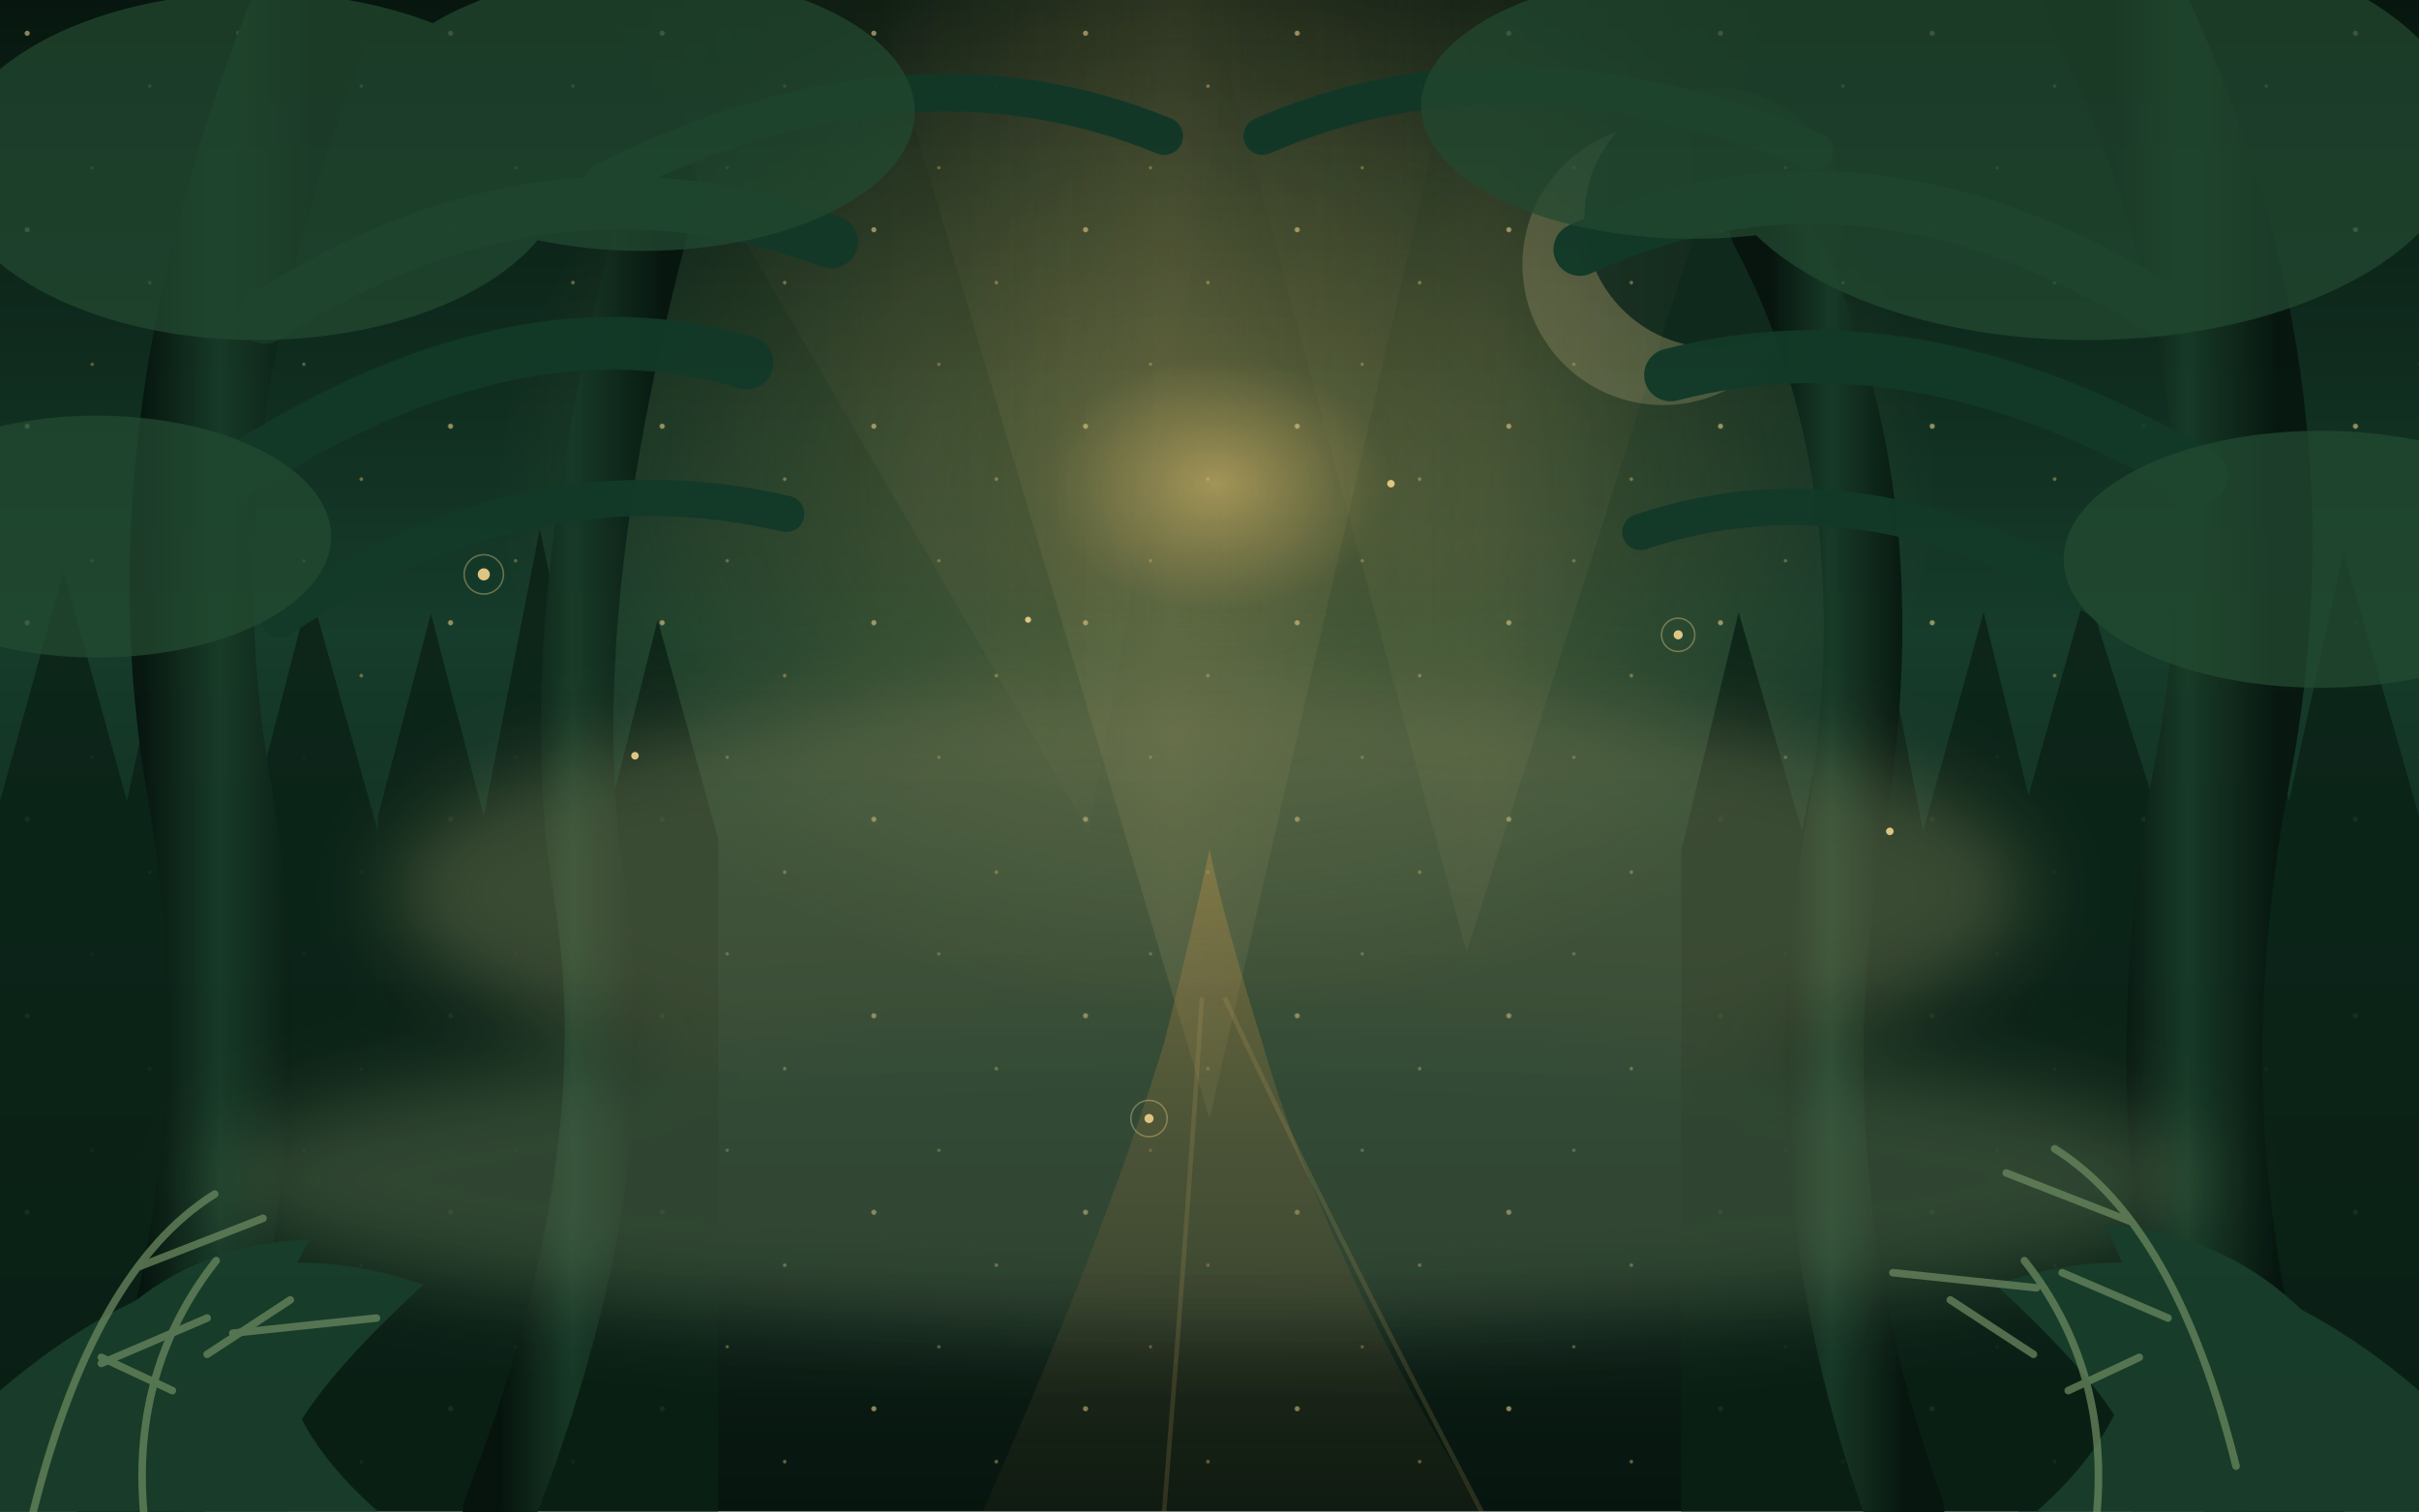
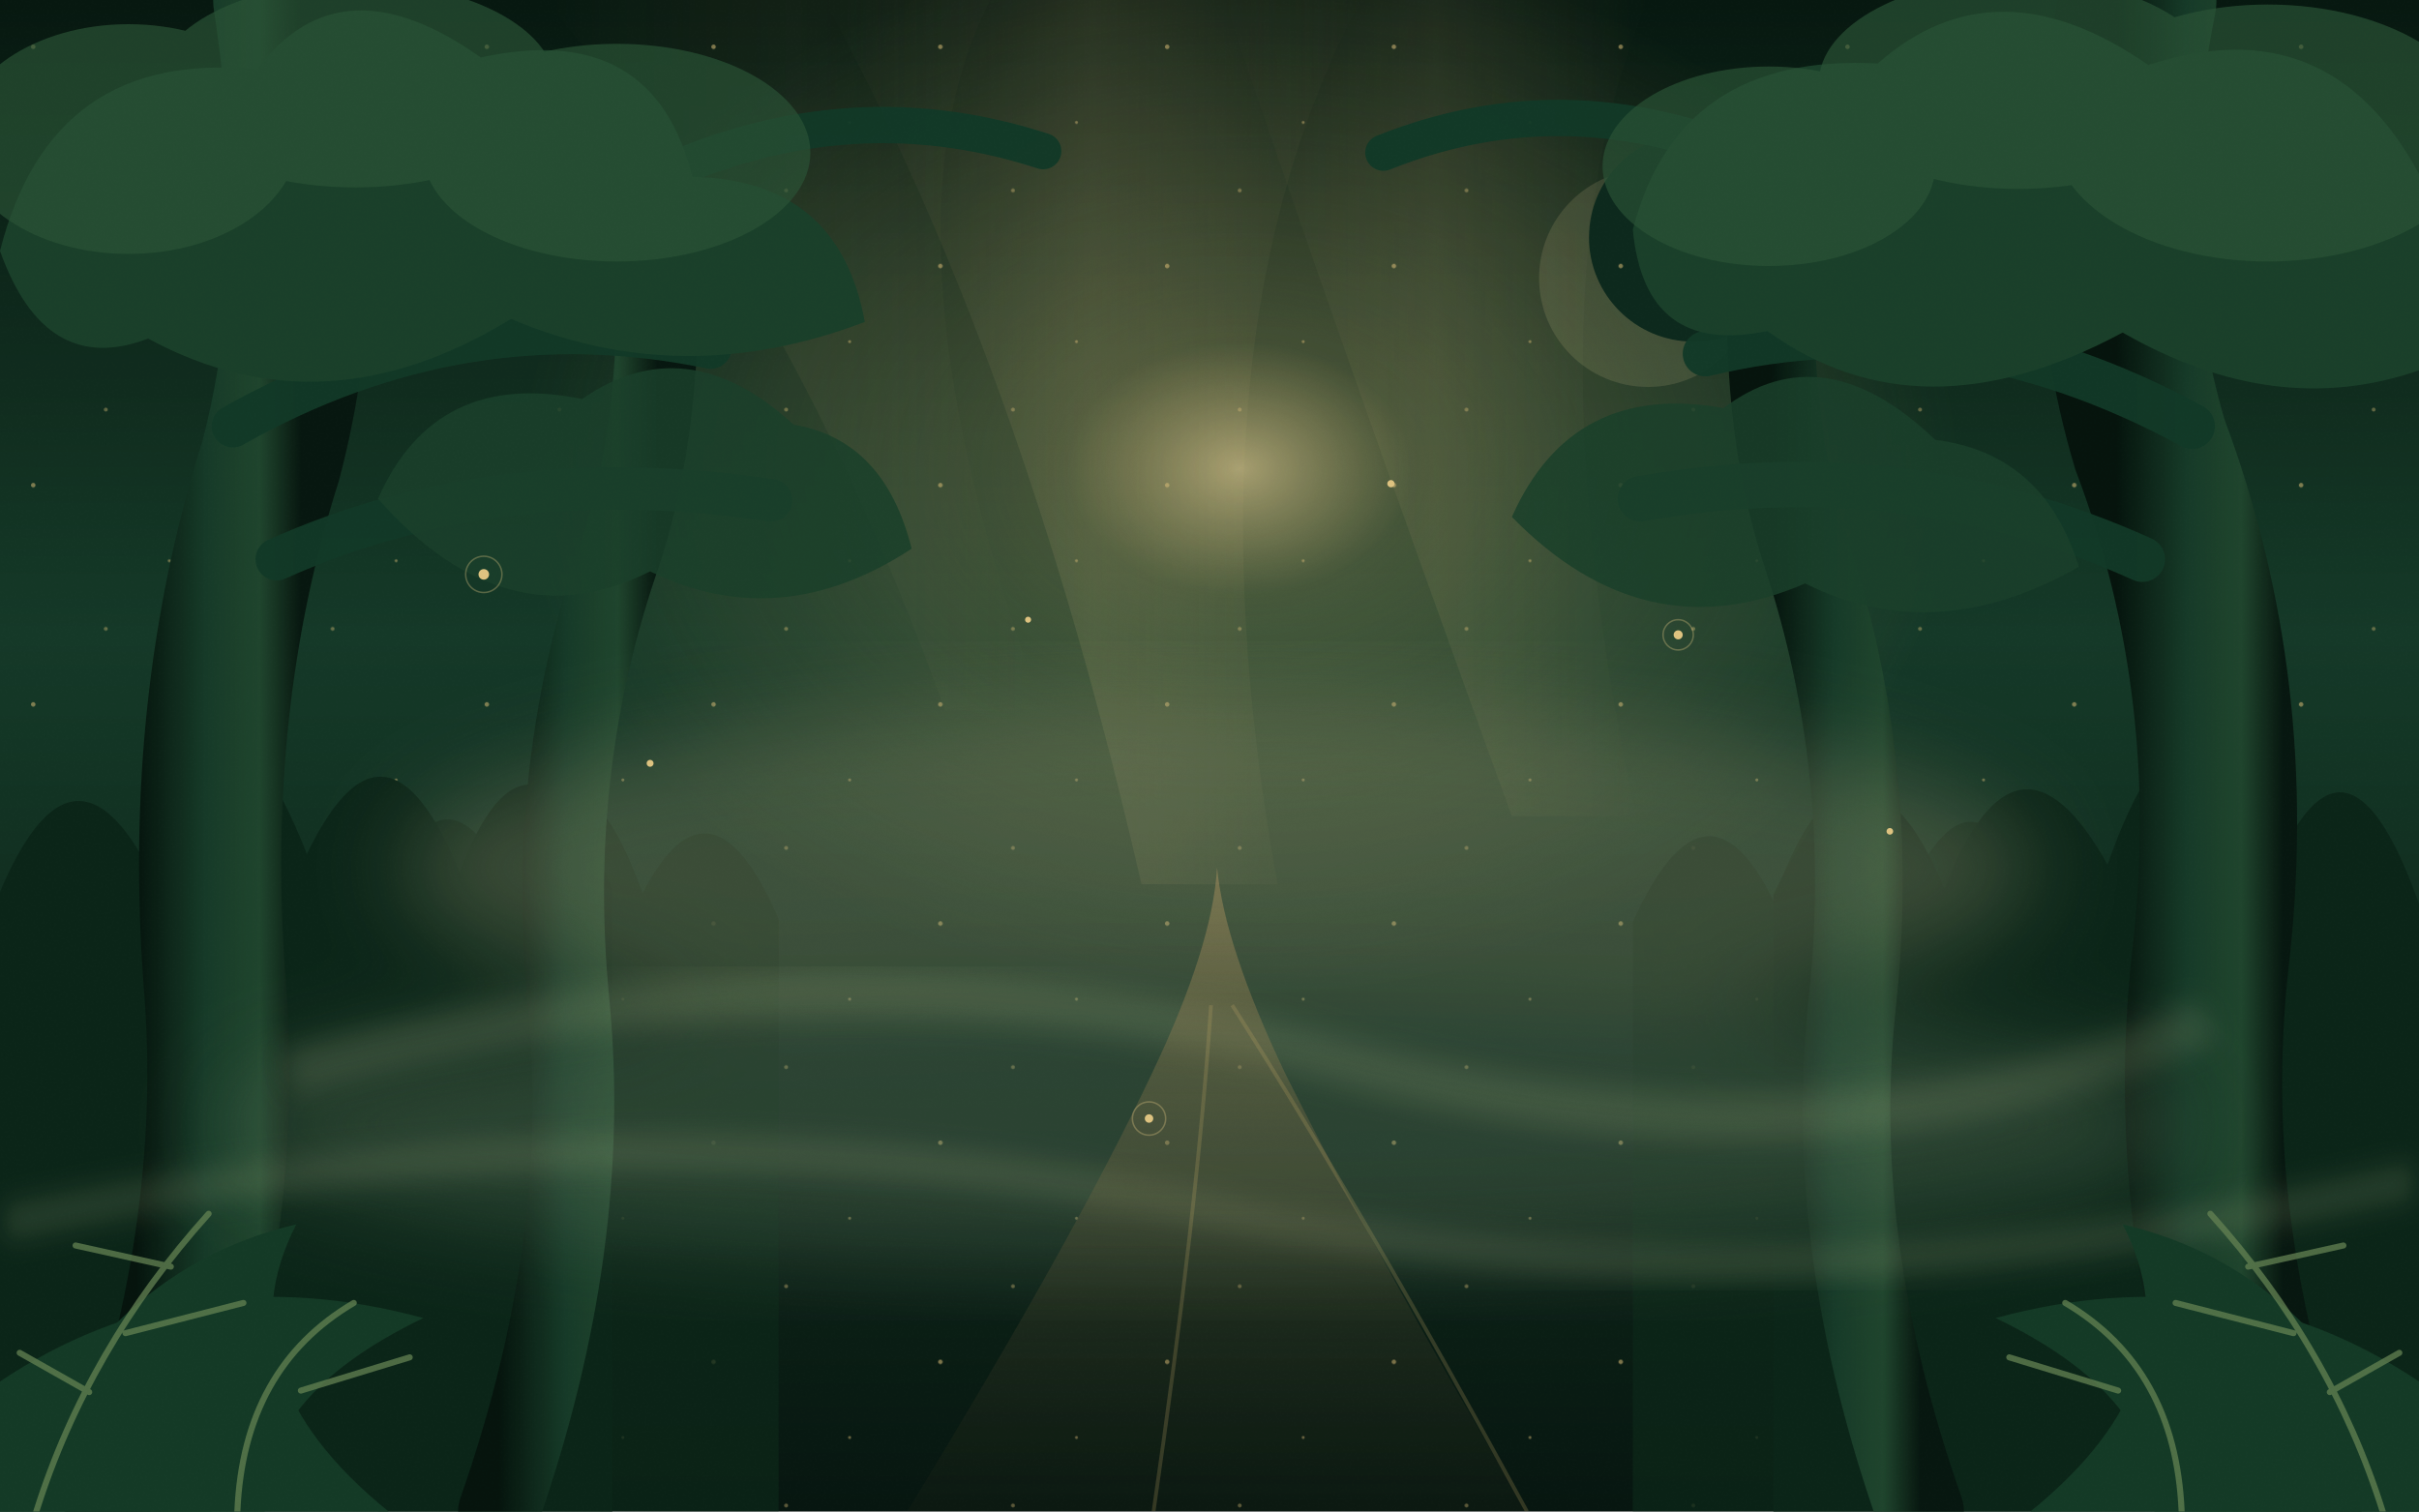
- <svg xmlns="http://www.w3.org/2000/svg" viewBox="0 0 1600 1000">
+ <svg xmlns="http://www.w3.org/2000/svg" viewBox="0 0 1600 1000" preserveAspectRatio="xMidYMid slice">
  <defs>
    <linearGradient id="sky" x2="0" y2="1">
      <stop stop-color="#07170f" />
-       <stop offset=".42" stop-color="#163c2b" />
+       <stop offset=".42" stop-color="#163b29" />
      <stop offset="1" stop-color="#07150f" />
    </linearGradient>
-     <radialGradient id="glow">
-       <stop stop-color="#e2bd69" stop-opacity=".72" />
-       <stop offset=".24" stop-color="#c8a457" stop-opacity=".3" />
-       <stop offset="1" stop-color="#c8a457" stop-opacity="0" />
+     <radialGradient id="sun">
+       <stop stop-color="#ead194" stop-opacity=".75" />
+       <stop offset=".24" stop-color="#cbb071" stop-opacity=".30" />
+       <stop offset="1" stop-color="#cbb071" stop-opacity="0" />
    </radialGradient>
-     <linearGradient id="trunk" x2="1">
-       <stop stop-color="#06130d" />
-       <stop offset=".45" stop-color="#183b28" />
+     <linearGradient id="bark" x2="1">
+       <stop stop-color="#05130c" />
+       <stop offset=".42" stop-color="#173c29" />
+       <stop offset=".75" stop-color="#21482f" />
      <stop offset="1" stop-color="#07160f" />
    </linearGradient>
-     <linearGradient id="beam">
-       <stop stop-color="#e9ca83" stop-opacity="0" />
-       <stop offset=".5" stop-color="#e9ca83" stop-opacity=".15" />
-       <stop offset="1" stop-color="#e9ca83" stop-opacity="0" />
+     <linearGradient id="path" x2="0" y2="1">
+       <stop stop-color="#c2a16a" stop-opacity=".46" />
+       <stop offset="1" stop-color="#56452a" stop-opacity=".05" />
    </linearGradient>
-     <linearGradient id="path" x2="0" y2="1">
-       <stop stop-color="#b3904c" stop-opacity=".55" />
-       <stop offset="1" stop-color="#59472b" stop-opacity=".12" />
+     <linearGradient id="ray">
+       <stop stop-color="#edcf8e" stop-opacity="0" />
+       <stop offset=".5" stop-color="#edcf8e" stop-opacity=".12" />
+       <stop offset="1" stop-color="#edcf8e" stop-opacity="0" />
    </linearGradient>
-     <filter id="blur">
-       <feGaussianBlur stdDeviation="26" />
+     <filter id="mist">
+       <feGaussianBlur stdDeviation="30" />
    </filter>
    <filter id="soft">
-       <feGaussianBlur stdDeviation="7" />
+       <feGaussianBlur stdDeviation="9" />
    </filter>
-     <pattern id="stars" width="140" height="130" patternUnits="userSpaceOnUse">
-       <circle cx="18" cy="22" r="1.7" fill="#f1d38d" opacity=".62" />
-       <circle cx="99" cy="57" r="1.2" fill="#e5bd70" opacity=".48" />
-       <circle cx="61" cy="111" r="1.1" fill="#e5bd70" opacity=".42" />
+     <filter id="grain">
+       <feTurbulence type="fractalNoise" baseFrequency=".65" numOctaves="2" seed="19" />
+       <feColorMatrix type="saturate" values="0" />
+       <feComponentTransfer>
+         <feFuncA type="table" tableValues="0 .12" />
+       </feComponentTransfer>
+     </filter>
+     <pattern id="glints" width="150" height="145" patternUnits="userSpaceOnUse">
+       <circle cx="22" cy="31" r="1.5" fill="#e7c67d" opacity=".55" />
+       <circle cx="112" cy="81" r="1" fill="#e7c67d" opacity=".45" />
+       <circle cx="70" cy="126" r="1.3" fill="#e7c67d" opacity=".4" />
    </pattern>
  </defs>
  <rect width="1600" height="1000" fill="url(#sky)" />
-   <ellipse cx="805" cy="320" rx="480" ry="350" fill="url(#glow)" />
-   <circle cx="1100" cy="175" r="93" fill="#e8d29a" opacity=".22" />
-   <circle cx="1134" cy="144" r="86" fill="#10291d" />
-   <path d="M580 0 800 740 970 0Z" fill="url(#beam)" />
-   <path d="M800 0 970 630 1170 0Z" fill="url(#beam)" opacity=".55" />
-   <path d="M400 0 720 550 820 0Z" fill="url(#beam)" opacity=".35" />
-   <rect width="1600" height="1000" fill="url(#stars)" />
-   <g fill="#0a2116" opacity=".88">
-     <path d="M0 530 42 378 84 530 125 336 169 530 205 390 250 550V1000H0Z" />
-     <path d="M1600 540 1550 365 1514 530 1470 310 1426 535 1380 390 1335 550V1000h265Z" />
-     <path d="M250 540 285 406 320 540 357 350 400 550 435 410 475 555V1000H250Z" />
-     <path d="M1350 560 1312 405 1272 550 1232 343 1192 550 1150 405 1112 563V1000h238Z" />
+   <ellipse cx="820" cy="310" rx="480" ry="350" fill="url(#sun)" />
+   <circle cx="1090" cy="184" r="72" fill="#ead59b" opacity=".15" />
+   <circle cx="1120" cy="157" r="69" fill="#0d291d" />
+   <rect width="1600" height="1000" fill="url(#glints)" />
+   <path d="M545 0Q675 235 755 585H845Q780 225 900 0Z" fill="url(#ray)" />
+   <path d="M810 0Q880 210 1000 540H1082Q1008 190 1090 0Z" fill="url(#ray)" opacity=".7" />
+   <path d="M360 0Q525 190 625 470H690Q575 155 655 0Z" fill="url(#ray)" opacity=".45" />
+   <g fill="#0b2518">
+     <path d="M0 590Q45 484 93 565Q142 410 203 565Q255 457 304 577Q350 456 405 588V1000H0Z" />
+     <path d="M1600 598Q1554 468 1508 567Q1450 412 1394 572Q1334 465 1286 588Q1234 461 1173 592V1000H1600Z" />
+     <path d="M250 605Q290 492 335 582Q380 465 425 591Q470 504 515 608V1000H250Z" opacity=".8" />
+     <path d="M1350 610Q1310 492 1265 584Q1220 463 1173 596Q1128 504 1080 610V1000H1350Z" opacity=".8" />
  </g>
-   <g fill="none" stroke="url(#trunk)" stroke-linecap="round">
-     <path d="M92 1000Q180 760 138 520T210 0" stroke-width="82" />
-     <path d="M1505 1000Q1420 770 1470 510T1398 0" stroke-width="90" />
-     <path d="M330 1000Q420 770 390 590T438 125" stroke-width="48" />
-     <path d="M1260 1000Q1180 780 1220 550T1170 150" stroke-width="52" />
+   <g fill="none" stroke="url(#bark)" stroke-linecap="round">
+     <path d="M90 1000Q156 820 142 650Q128 466 179 305Q214 173 188 0" stroke-width="94" />
+     <path d="M1510 1000Q1442 814 1462 635Q1483 456 1422 294Q1382 160 1414 0" stroke-width="104" />
+     <path d="M330 1000Q392 823 376 662Q361 506 411 364Q443 265 432 128" stroke-width="54" />
+     <path d="M1270 1000Q1208 824 1225 665Q1242 510 1195 367Q1161 263 1176 130" stroke-width="58" />
  </g>
-   <g fill="none" stroke="#123a28" stroke-linecap="round" opacity=".95">
-     <path d="M175 210Q360 90 550 160M157 312Q340 194 494 240M1430 205Q1230 80 1045 165M1456 315Q1270 205 1105 248" stroke-width="35" />
-     <path d="M185 410Q350 300 520 340M1410 410Q1240 300 1085 352" stroke-width="24" />
-     <path d="M400 120Q600 20 770 90M1200 100Q1000 18 835 90" stroke-width="25" />
+   <g fill="none" stroke="#123b28" stroke-linecap="round" opacity=".95">
+     <path d="M174 195Q310 110 458 152M154 282Q306 196 470 230M183 370Q330 304 510 331" stroke-width="28" />
+     <path d="M1423 190Q1290 107 1140 155M1450 282Q1290 195 1128 234M1417 370Q1260 299 1085 330" stroke-width="30" />
+     <path d="M420 124Q555 56 690 100M1190 120Q1050 47 915 101" stroke-width="24" />
  </g>
-   <g fill="#234b32" opacity=".74">
-     <ellipse cx="170" cy="110" rx="205" ry="115" />
-     <ellipse cx="425" cy="74" rx="180" ry="92" />
-     <ellipse cx="1380" cy="90" rx="250" ry="135" />
-     <ellipse cx="1120" cy="70" rx="180" ry="88" />
-     <ellipse cx="64" cy="355" rx="155" ry="80" />
-     <ellipse cx="1535" cy="370" rx="170" ry="85" />
+   <g fill="#1b422b">
+     <path d="M0 166Q34 32 170 46Q225-28 318 38Q432 13 458 117Q555 119 572 213Q451 259 338 211Q214 287 98 224Q30 250 0 166Z" />
+     <path d="M1080 152Q1110 35 1242 42Q1320-27 1421 43Q1540 4 1600 115V245Q1505 278 1404 220Q1270 292 1169 219Q1088 236 1080 152Z" />
+     <path d="M250 330Q288 244 385 264Q454 216 525 281Q585 291 603 363Q516 420 430 378Q335 426 250 330Z" opacity=".85" />
+     <path d="M1000 342Q1040 252 1140 270Q1206 220 1280 291Q1352 300 1375 375Q1280 429 1194 386Q1088 432 1000 342Z" opacity=".85" />
  </g>
-   <g filter="url(#blur)" opacity=".35">
-     <ellipse cx="800" cy="590" rx="540" ry="140" fill="#9d9b69" />
-     <ellipse cx="800" cy="780" rx="660" ry="100" fill="#7d936b" />
+   <g fill="#2c5738" opacity=".68">
+     <ellipse cx="85" cy="92" rx="112" ry="76" />
+     <ellipse cx="235" cy="56" rx="132" ry="68" />
+     <ellipse cx="408" cy="101" rx="128" ry="72" />
+     <ellipse cx="1500" cy="88" rx="142" ry="85" />
+     <ellipse cx="1335" cy="55" rx="132" ry="70" />
+     <ellipse cx="1170" cy="110" rx="110" ry="66" />
  </g>
-   <path d="M650 1000Q730 820 770 690Q790 610 800 562Q810 610 835 690Q875 830 980 1000Z" fill="url(#path)" opacity=".9" />
-   <path d="M770 1000Q786 800 795 660M980 1000Q875 800 810 660" fill="none" stroke="#d1ab62" opacity=".18" stroke-width="3" />
-   <g fill="#193f2b">
-     <path d="M0 1000Q60 825 205 820Q150 912 250 1000Z" />
-     <path d="M1600 1000q-60-180-208-190 55 102-45 190Z" />
-     <path d="M0 920q140-120 280-70-120 110-90 150H0z" />
-     <path d="M1600 920q-140-120-280-70 120 110 90 150h190z" />
+   <g filter="url(#mist)" opacity=".32">
+     <ellipse cx="805" cy="574" rx="540" ry="112" fill="#a9a77d" />
+     <ellipse cx="795" cy="744" rx="650" ry="92" fill="#71896a" />
  </g>
-   <g fill="none" stroke="#729064" stroke-width="5" stroke-linecap="round" opacity=".75">
-     <path d="M22 1000q40-160 120-210m-75 112 70-30m-45-34 82-32m-20 76 95-10m1230 98q-40-160-120-210m75 112-70-30m45-34-82-32m20 76-95-10" />
-     <path d="M95 1000q-8-95 48-166m-29 86-47-22m70-2 55-36m1195 140q8-95-48-166m29 86 47-22m-70-2-55-36" />
+   <g filter="url(#soft)" opacity=".18">
+     <path d="M190 710Q550 610 880 700T1460 675" stroke="#b2bd8c" stroke-width="30" fill="none" />
+     <path d="M0 810Q420 720 800 800T1600 780" stroke="#b2bd8c" stroke-width="22" fill="none" />
+   </g>
+   <path d="M600 1000Q710 820 762 710Q802 626 805 574Q810 626 850 710Q915 840 1010 1000Z" fill="url(#path)" />
+   <path d="M763 1000Q792 800 801 665M1010 1000Q900 798 815 665" stroke="#d6b46d" stroke-width="2.5" opacity=".22" fill="none" />
+   <g fill="#153c27">
+     <path d="M0 1000Q60 842 196 810Q145 909 257 1000Z" />
+     <path d="M1600 1000Q1540 842 1404 810Q1455 909 1343 1000Z" />
+     <path d="M0 914Q125 830 280 872Q172 924 175 1000H0Z" />
+     <path d="M1600 914Q1475 830 1320 872Q1428 924 1425 1000H1600Z" />
+   </g>
+   <g fill="none" stroke="#6a8957" stroke-width="4" stroke-linecap="round" opacity=".76">
+     <path d="M24 1000Q58 892 138 803M59 921 13 895M83 882 161 862M113 838 50 824M157 1000Q161 905 234 862M199 920 271 898" />
+     <path d="M1576 1000Q1542 892 1462 803M1541 921 1587 895M1517 882 1439 862M1487 838 1550 824M1443 1000Q1439 905 1366 862M1401 920 1329 898" />
  </g>
  <g fill="#f1d18a">
-     <circle cx="320" cy="380" r="4" />
-     <circle cx="420" cy="500" r="2.5" />
+     <circle cx="320" cy="380" r="3.5" />
+     <circle cx="430" cy="505" r="2.3" />
    <circle cx="1110" cy="420" r="3" />
-     <circle cx="1250" cy="550" r="2.5" />
+     <circle cx="1250" cy="550" r="2.2" />
    <circle cx="680" cy="410" r="2" />
-     <circle cx="920" cy="320" r="2.5" />
-     <circle cx="760" cy="740" r="3" />
+     <circle cx="920" cy="320" r="2.4" />
+     <circle cx="760" cy="740" r="2.8" />
  </g>
-   <g fill="none" stroke="#efd08b" opacity=".42">
-     <circle cx="320" cy="380" r="13" />
-     <circle cx="1110" cy="420" r="11" />
-     <circle cx="760" cy="740" r="12" />
+   <g fill="none" stroke="#efd08b" opacity=".34">
+     <circle cx="320" cy="380" r="12" />
+     <circle cx="1110" cy="420" r="10" />
+     <circle cx="760" cy="740" r="11" />
  </g>
-   <rect width="1600" height="1000" fill="url(#sky)" opacity=".08" />
+   <rect width="1600" height="1000" filter="url(#grain)" opacity=".11" />
+   <rect width="1600" height="1000" fill="#06150e" opacity=".08" />
</svg>
